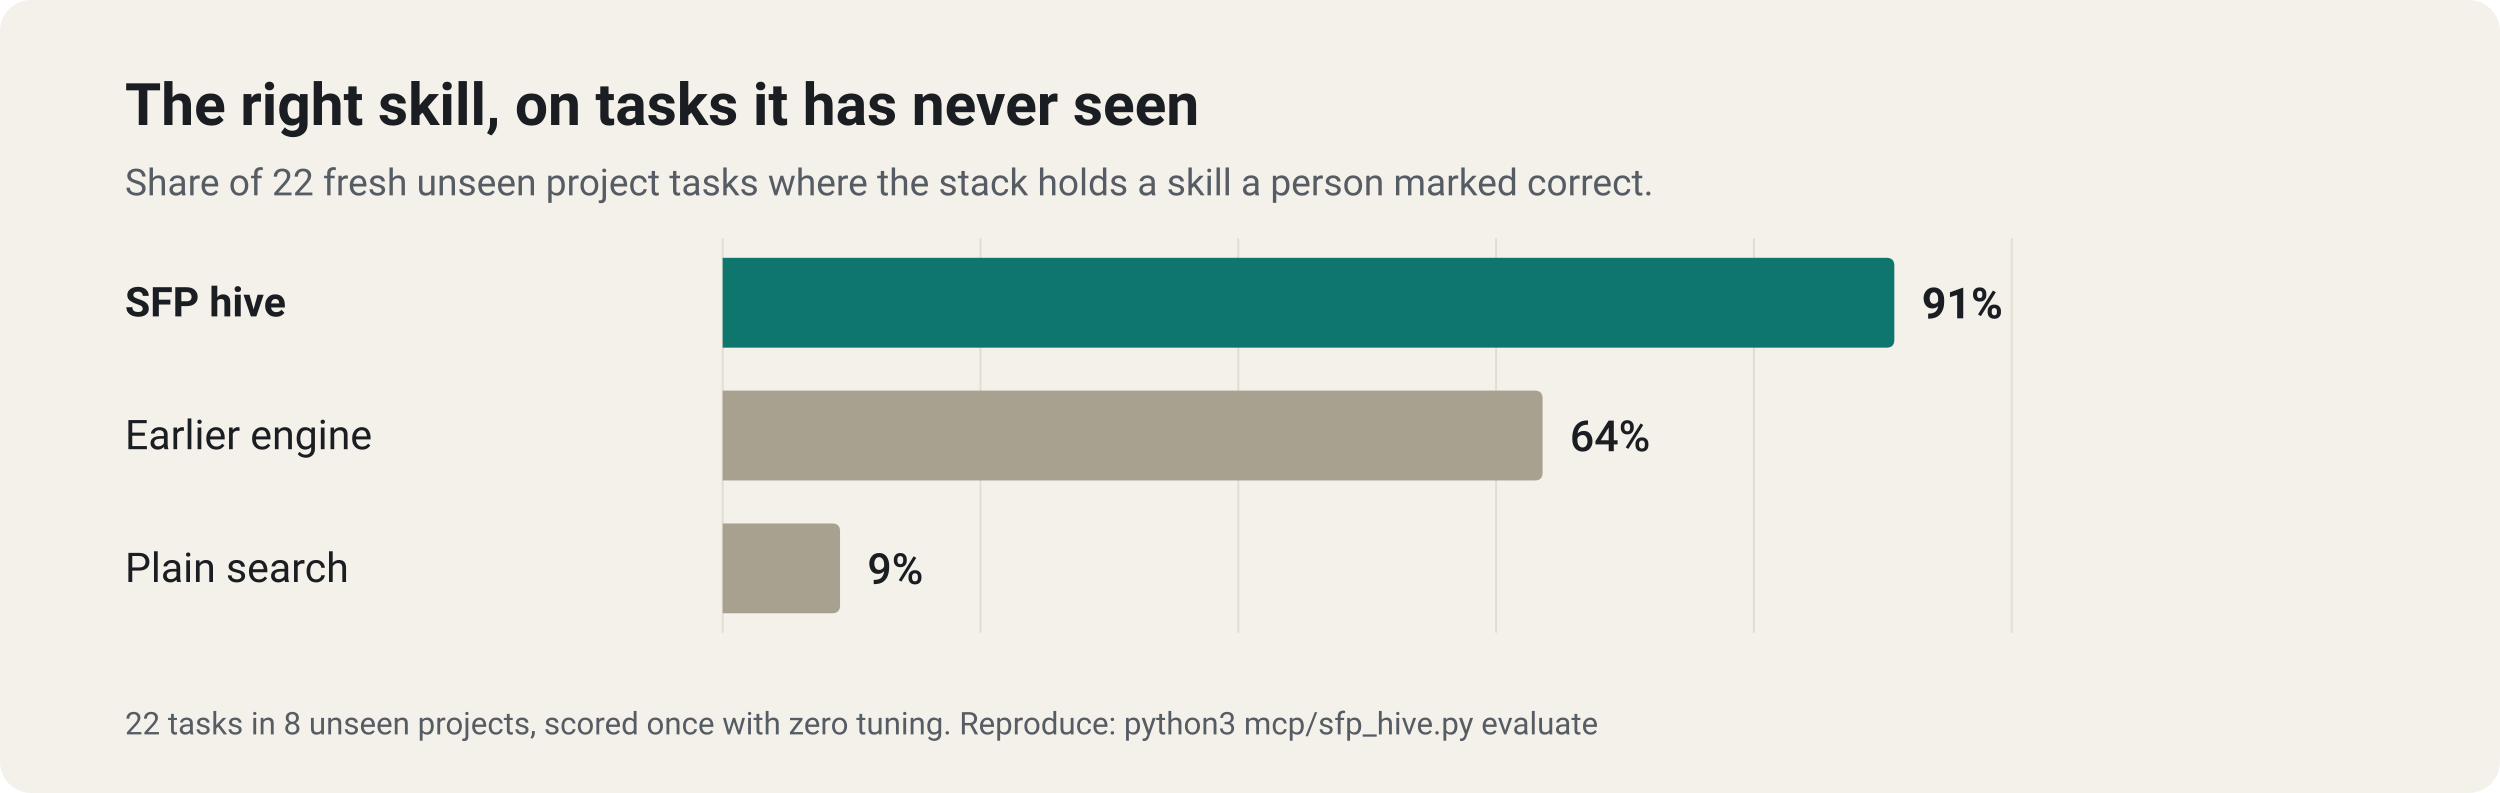
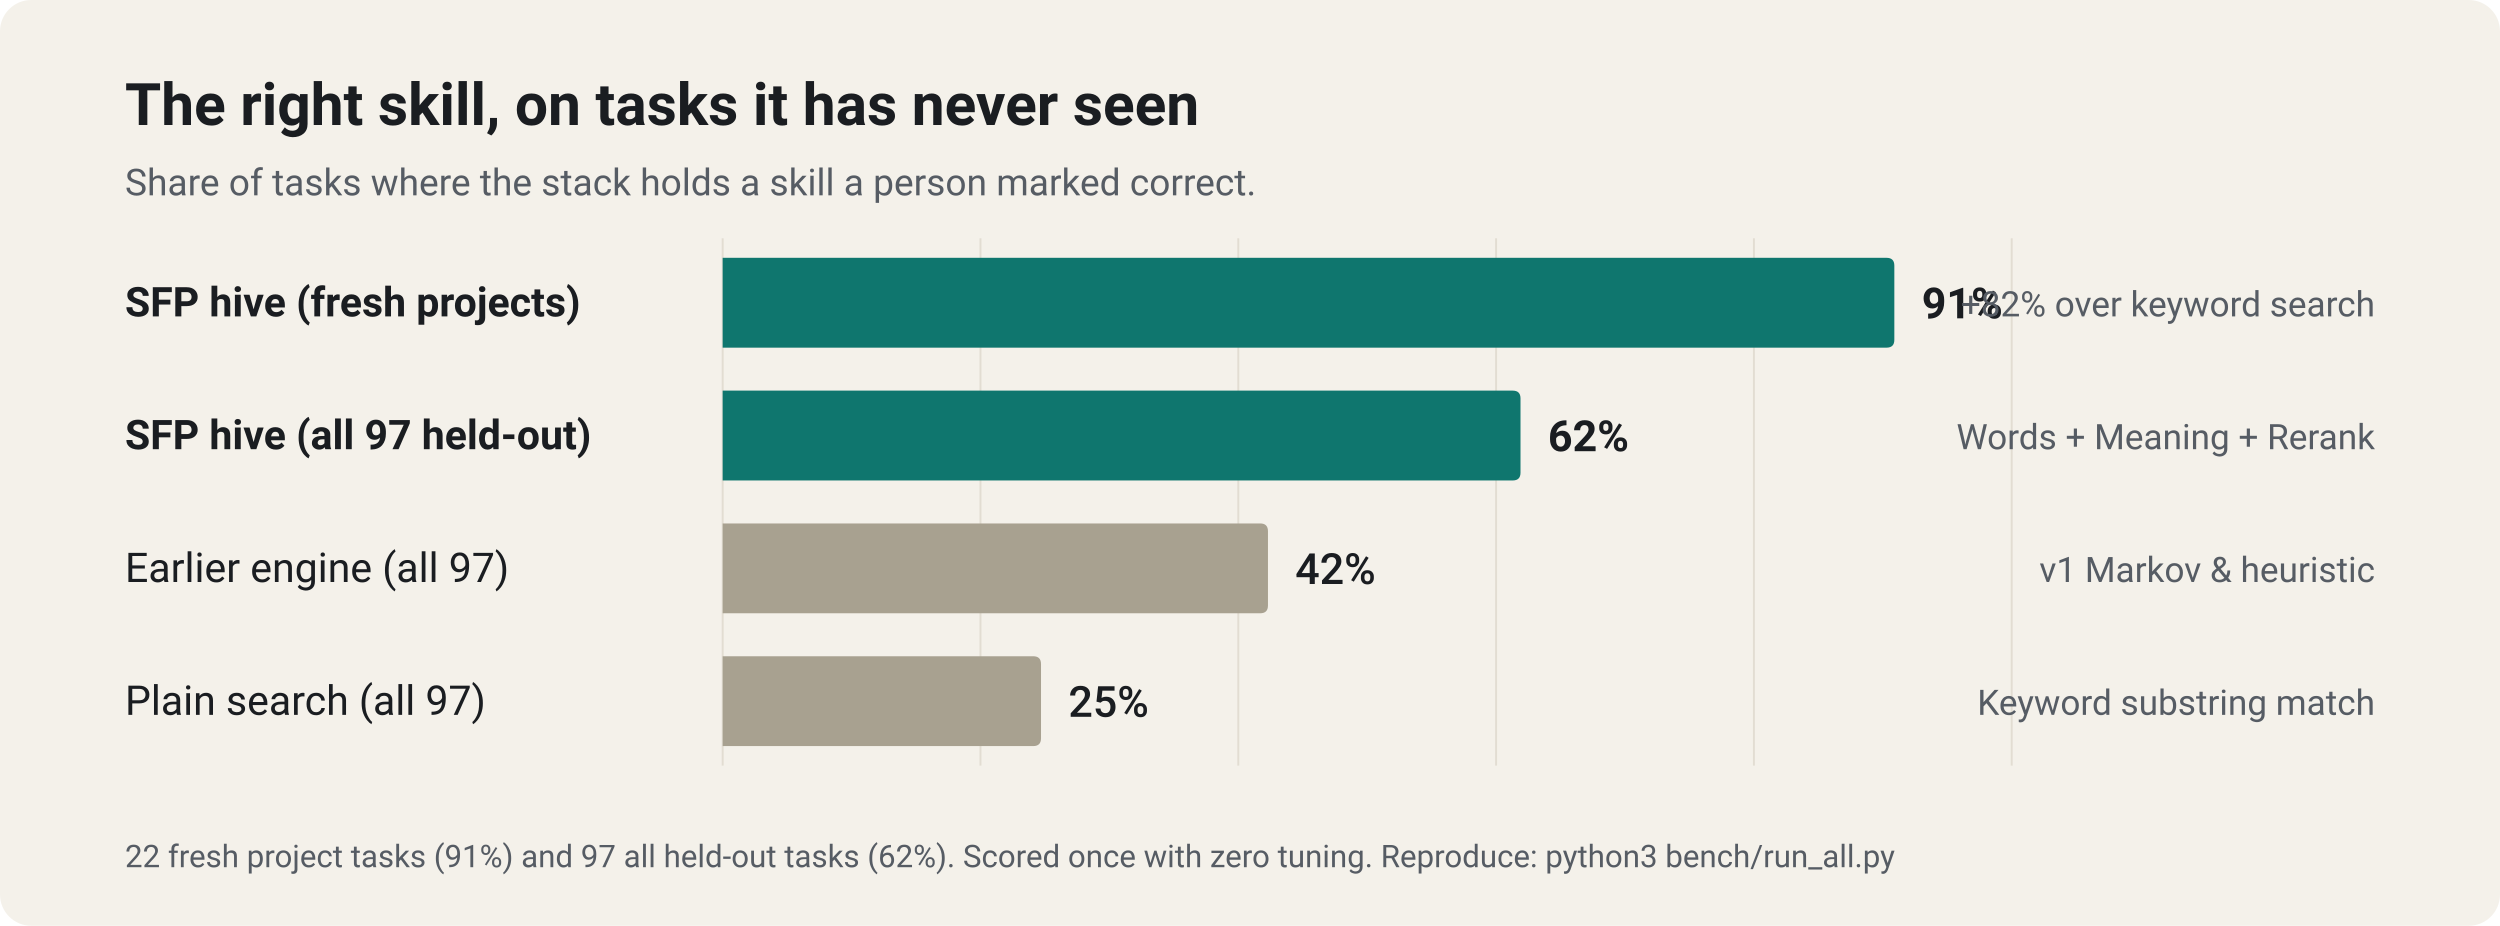
- <svg xmlns="http://www.w3.org/2000/svg" width="1280" height="406" viewBox="0 0 1280 406" role="img" aria-labelledby="t d">
-   <rect width="1280" height="406" rx="16" fill="#f4f1ea" />
+ <svg xmlns="http://www.w3.org/2000/svg" width="1280" height="474" viewBox="0 0 1280 474" role="img" aria-labelledby="t d">
+   <rect width="1280" height="474" rx="16" fill="#f4f1ea" />
  <text x="64" y="64" font-family="ui-sans-serif, system-ui, -apple-system, 'Segoe UI', Roboto, 'Helvetica Neue', Arial, sans-serif" font-size="30" font-weight="600" fill="#1a1d21" text-anchor="start">The right skill, on tasks it has never seen</text>
-   <text x="64" y="100" font-family="ui-sans-serif, system-ui, -apple-system, 'Segoe UI', Roboto, 'Helvetica Neue', Arial, sans-serif" font-size="19" font-weight="400" fill="#565c64" text-anchor="start">Share of 22 fresh unseen project tasks where the stack holds a skill a person marked correct.</text>
-   <line x1="370.0" y1="122" x2="370.0" y2="324" stroke="#e2ddd2" stroke-width="1" />
-   <line x1="502.0" y1="122" x2="502.0" y2="324" stroke="#e2ddd2" stroke-width="1" />
-   <line x1="634.0" y1="122" x2="634.0" y2="324" stroke="#e2ddd2" stroke-width="1" />
-   <line x1="766.0" y1="122" x2="766.0" y2="324" stroke="#e2ddd2" stroke-width="1" />
-   <line x1="898.0" y1="122" x2="898.0" y2="324" stroke="#e2ddd2" stroke-width="1" />
-   <line x1="1030.0" y1="122" x2="1030.0" y2="324" stroke="#e2ddd2" stroke-width="1" />
-   <text x="64" y="162.0" font-family="ui-sans-serif, system-ui, -apple-system, 'Segoe UI', Roboto, 'Helvetica Neue', Arial, sans-serif" font-size="21" font-weight="600" fill="#1a1d21" text-anchor="start">SFP hive</text>
+   <text x="64" y="100" font-family="ui-sans-serif, system-ui, -apple-system, 'Segoe UI', Roboto, 'Helvetica Neue', Arial, sans-serif" font-size="19" font-weight="400" fill="#565c64" text-anchor="start">Share of tasks where the stack holds a skill a person marked correct.</text>
+   <line x1="370.0" y1="122" x2="370.0" y2="392" stroke="#e2ddd2" stroke-width="1" />
+   <line x1="502.0" y1="122" x2="502.0" y2="392" stroke="#e2ddd2" stroke-width="1" />
+   <line x1="634.0" y1="122" x2="634.0" y2="392" stroke="#e2ddd2" stroke-width="1" />
+   <line x1="766.0" y1="122" x2="766.0" y2="392" stroke="#e2ddd2" stroke-width="1" />
+   <line x1="898.0" y1="122" x2="898.0" y2="392" stroke="#e2ddd2" stroke-width="1" />
+   <line x1="1030.0" y1="122" x2="1030.0" y2="392" stroke="#e2ddd2" stroke-width="1" />
+   <text x="64" y="162.0" font-family="ui-sans-serif, system-ui, -apple-system, 'Segoe UI', Roboto, 'Helvetica Neue', Arial, sans-serif" font-size="21" font-weight="600" fill="#1a1d21" text-anchor="start">SFP hive (fresh projects)</text>
  <path d="M370.0 132.0 H965.9 Q969.9 132.0 969.9 136.0 V174.0 Q969.9 178.0 965.9 178.0 H370.0 Z" fill="#0f766e" />
  <text x="983.94" y="163.0" font-family="ui-sans-serif, system-ui, -apple-system, 'Segoe UI', Roboto, 'Helvetica Neue', Arial, sans-serif" font-size="22" font-weight="700" fill="#1a1d21" text-anchor="start">91%</text>
-   <text x="64" y="230.0" font-family="ui-sans-serif, system-ui, -apple-system, 'Segoe UI', Roboto, 'Helvetica Neue', Arial, sans-serif" font-size="21" font-weight="400" fill="#1a1d21" text-anchor="start">Earlier engine</text>
-   <path d="M370.0 200.0 H785.8 Q789.8 200.0 789.8 204.0 V242.0 Q789.8 246.0 785.8 246.0 H370.0 Z" fill="#a8a190" />
-   <text x="803.76" y="231.0" font-family="ui-sans-serif, system-ui, -apple-system, 'Segoe UI', Roboto, 'Helvetica Neue', Arial, sans-serif" font-size="22" font-weight="500" fill="#1a1d21" text-anchor="start">64%</text>
-   <text x="64" y="298.0" font-family="ui-sans-serif, system-ui, -apple-system, 'Segoe UI', Roboto, 'Helvetica Neue', Arial, sans-serif" font-size="21" font-weight="400" fill="#1a1d21" text-anchor="start">Plain search</text>
-   <path d="M370.0 268.0 H426.1 Q430.1 268.0 430.1 272.0 V310.0 Q430.1 314.0 426.1 314.0 H370.0 Z" fill="#a8a190" />
-   <text x="444.06" y="299.0" font-family="ui-sans-serif, system-ui, -apple-system, 'Segoe UI', Roboto, 'Helvetica Neue', Arial, sans-serif" font-size="22" font-weight="500" fill="#1a1d21" text-anchor="start">9%</text>
-   <text x="64" y="376" font-family="ui-sans-serif, system-ui, -apple-system, 'Segoe UI', Roboto, 'Helvetica Neue', Arial, sans-serif" font-size="16" font-weight="400" fill="#565c64" text-anchor="start">22 tasks in 8 unseen projects, scored once with zero tuning. Reproduce: python3 mcp/sfp_hive.py evaluate</text>
+   <text x="1216" y="162.0" font-family="ui-sans-serif, system-ui, -apple-system, 'Segoe UI', Roboto, 'Helvetica Neue', Arial, sans-serif" font-size="18" font-weight="400" fill="#565c64" text-anchor="end">+82% over keyword search</text>
+   <text x="64" y="230.0" font-family="ui-sans-serif, system-ui, -apple-system, 'Segoe UI', Roboto, 'Helvetica Neue', Arial, sans-serif" font-size="21" font-weight="600" fill="#1a1d21" text-anchor="start">SFP hive (all 97 held-out)</text>
+   <path d="M370.0 200.0 H774.5 Q778.5 200.0 778.5 204.0 V242.0 Q778.5 246.0 774.5 246.0 H370.0 Z" fill="#0f766e" />
+   <text x="792.54" y="231.0" font-family="ui-sans-serif, system-ui, -apple-system, 'Segoe UI', Roboto, 'Helvetica Neue', Arial, sans-serif" font-size="22" font-weight="700" fill="#1a1d21" text-anchor="start">62%</text>
+   <text x="1216" y="230.0" font-family="ui-sans-serif, system-ui, -apple-system, 'Segoe UI', Roboto, 'Helvetica Neue', Arial, sans-serif" font-size="18" font-weight="400" fill="#565c64" text-anchor="end">Words + Meaning + Rerank</text>
+   <text x="64" y="298.0" font-family="ui-sans-serif, system-ui, -apple-system, 'Segoe UI', Roboto, 'Helvetica Neue', Arial, sans-serif" font-size="21" font-weight="400" fill="#1a1d21" text-anchor="start">Earlier engine (all 97)</text>
+   <path d="M370.0 268.0 H645.2 Q649.2 268.0 649.2 272.0 V310.0 Q649.2 314.0 645.2 314.0 H370.0 Z" fill="#a8a190" />
+   <text x="663.18" y="299.0" font-family="ui-sans-serif, system-ui, -apple-system, 'Segoe UI', Roboto, 'Helvetica Neue', Arial, sans-serif" font-size="22" font-weight="500" fill="#1a1d21" text-anchor="start">42%</text>
+   <text x="1216" y="298.0" font-family="ui-sans-serif, system-ui, -apple-system, 'Segoe UI', Roboto, 'Helvetica Neue', Arial, sans-serif" font-size="18" font-weight="400" fill="#565c64" text-anchor="end">v1 Markov &amp; heuristic</text>
+   <text x="64" y="366.0" font-family="ui-sans-serif, system-ui, -apple-system, 'Segoe UI', Roboto, 'Helvetica Neue', Arial, sans-serif" font-size="21" font-weight="400" fill="#1a1d21" text-anchor="start">Plain search (all 97)</text>
+   <path d="M370.0 336.0 H529.0 Q533.0 336.0 533.0 340.0 V378.0 Q533.0 382.0 529.0 382.0 H370.0 Z" fill="#a8a190" />
+   <text x="547.02" y="367.0" font-family="ui-sans-serif, system-ui, -apple-system, 'Segoe UI', Roboto, 'Helvetica Neue', Arial, sans-serif" font-size="22" font-weight="500" fill="#1a1d21" text-anchor="start">25%</text>
+   <text x="1216" y="366.0" font-family="ui-sans-serif, system-ui, -apple-system, 'Segoe UI', Roboto, 'Helvetica Neue', Arial, sans-serif" font-size="18" font-weight="400" fill="#565c64" text-anchor="end">Keyword substring match</text>
+   <text x="64" y="444" font-family="ui-sans-serif, system-ui, -apple-system, 'Segoe UI', Roboto, 'Helvetica Neue', Arial, sans-serif" font-size="16" font-weight="400" fill="#565c64" text-anchor="start">22 fresh project tasks (91%) and 97 all held-out tasks (62%). Scored once with zero tuning. Reproduce: python3 bench/run_all.py</text>
</svg>
